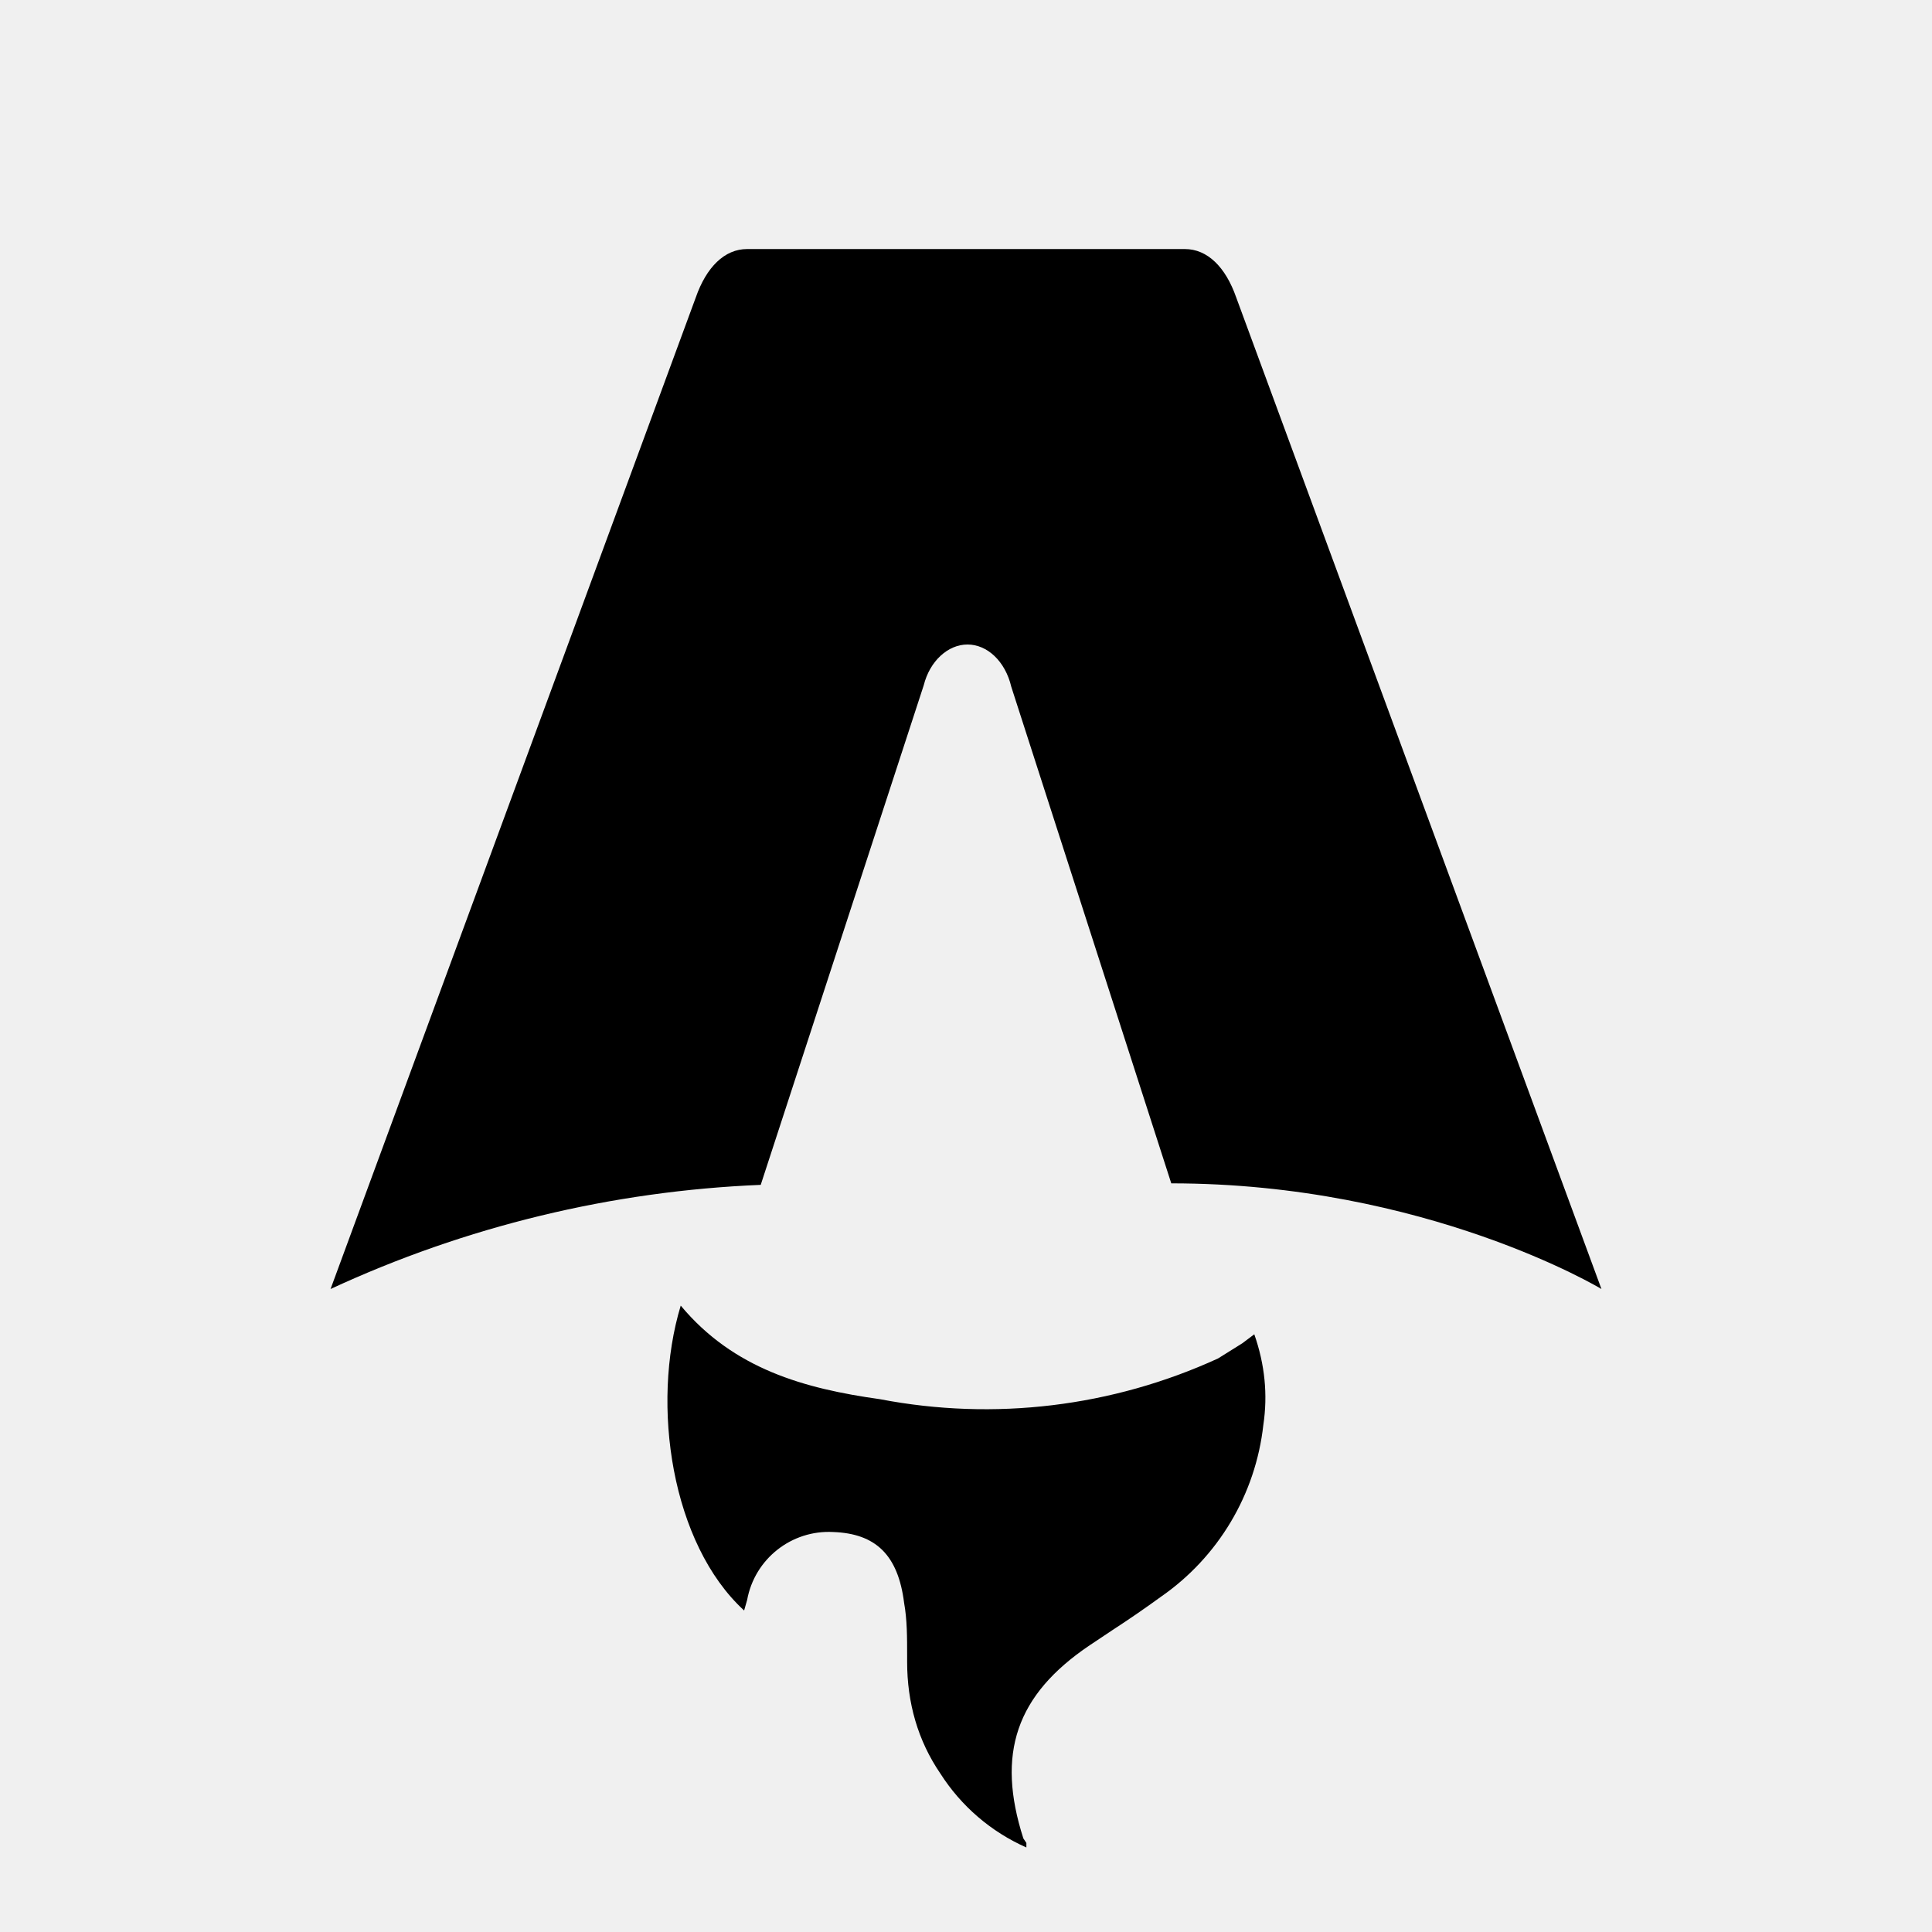
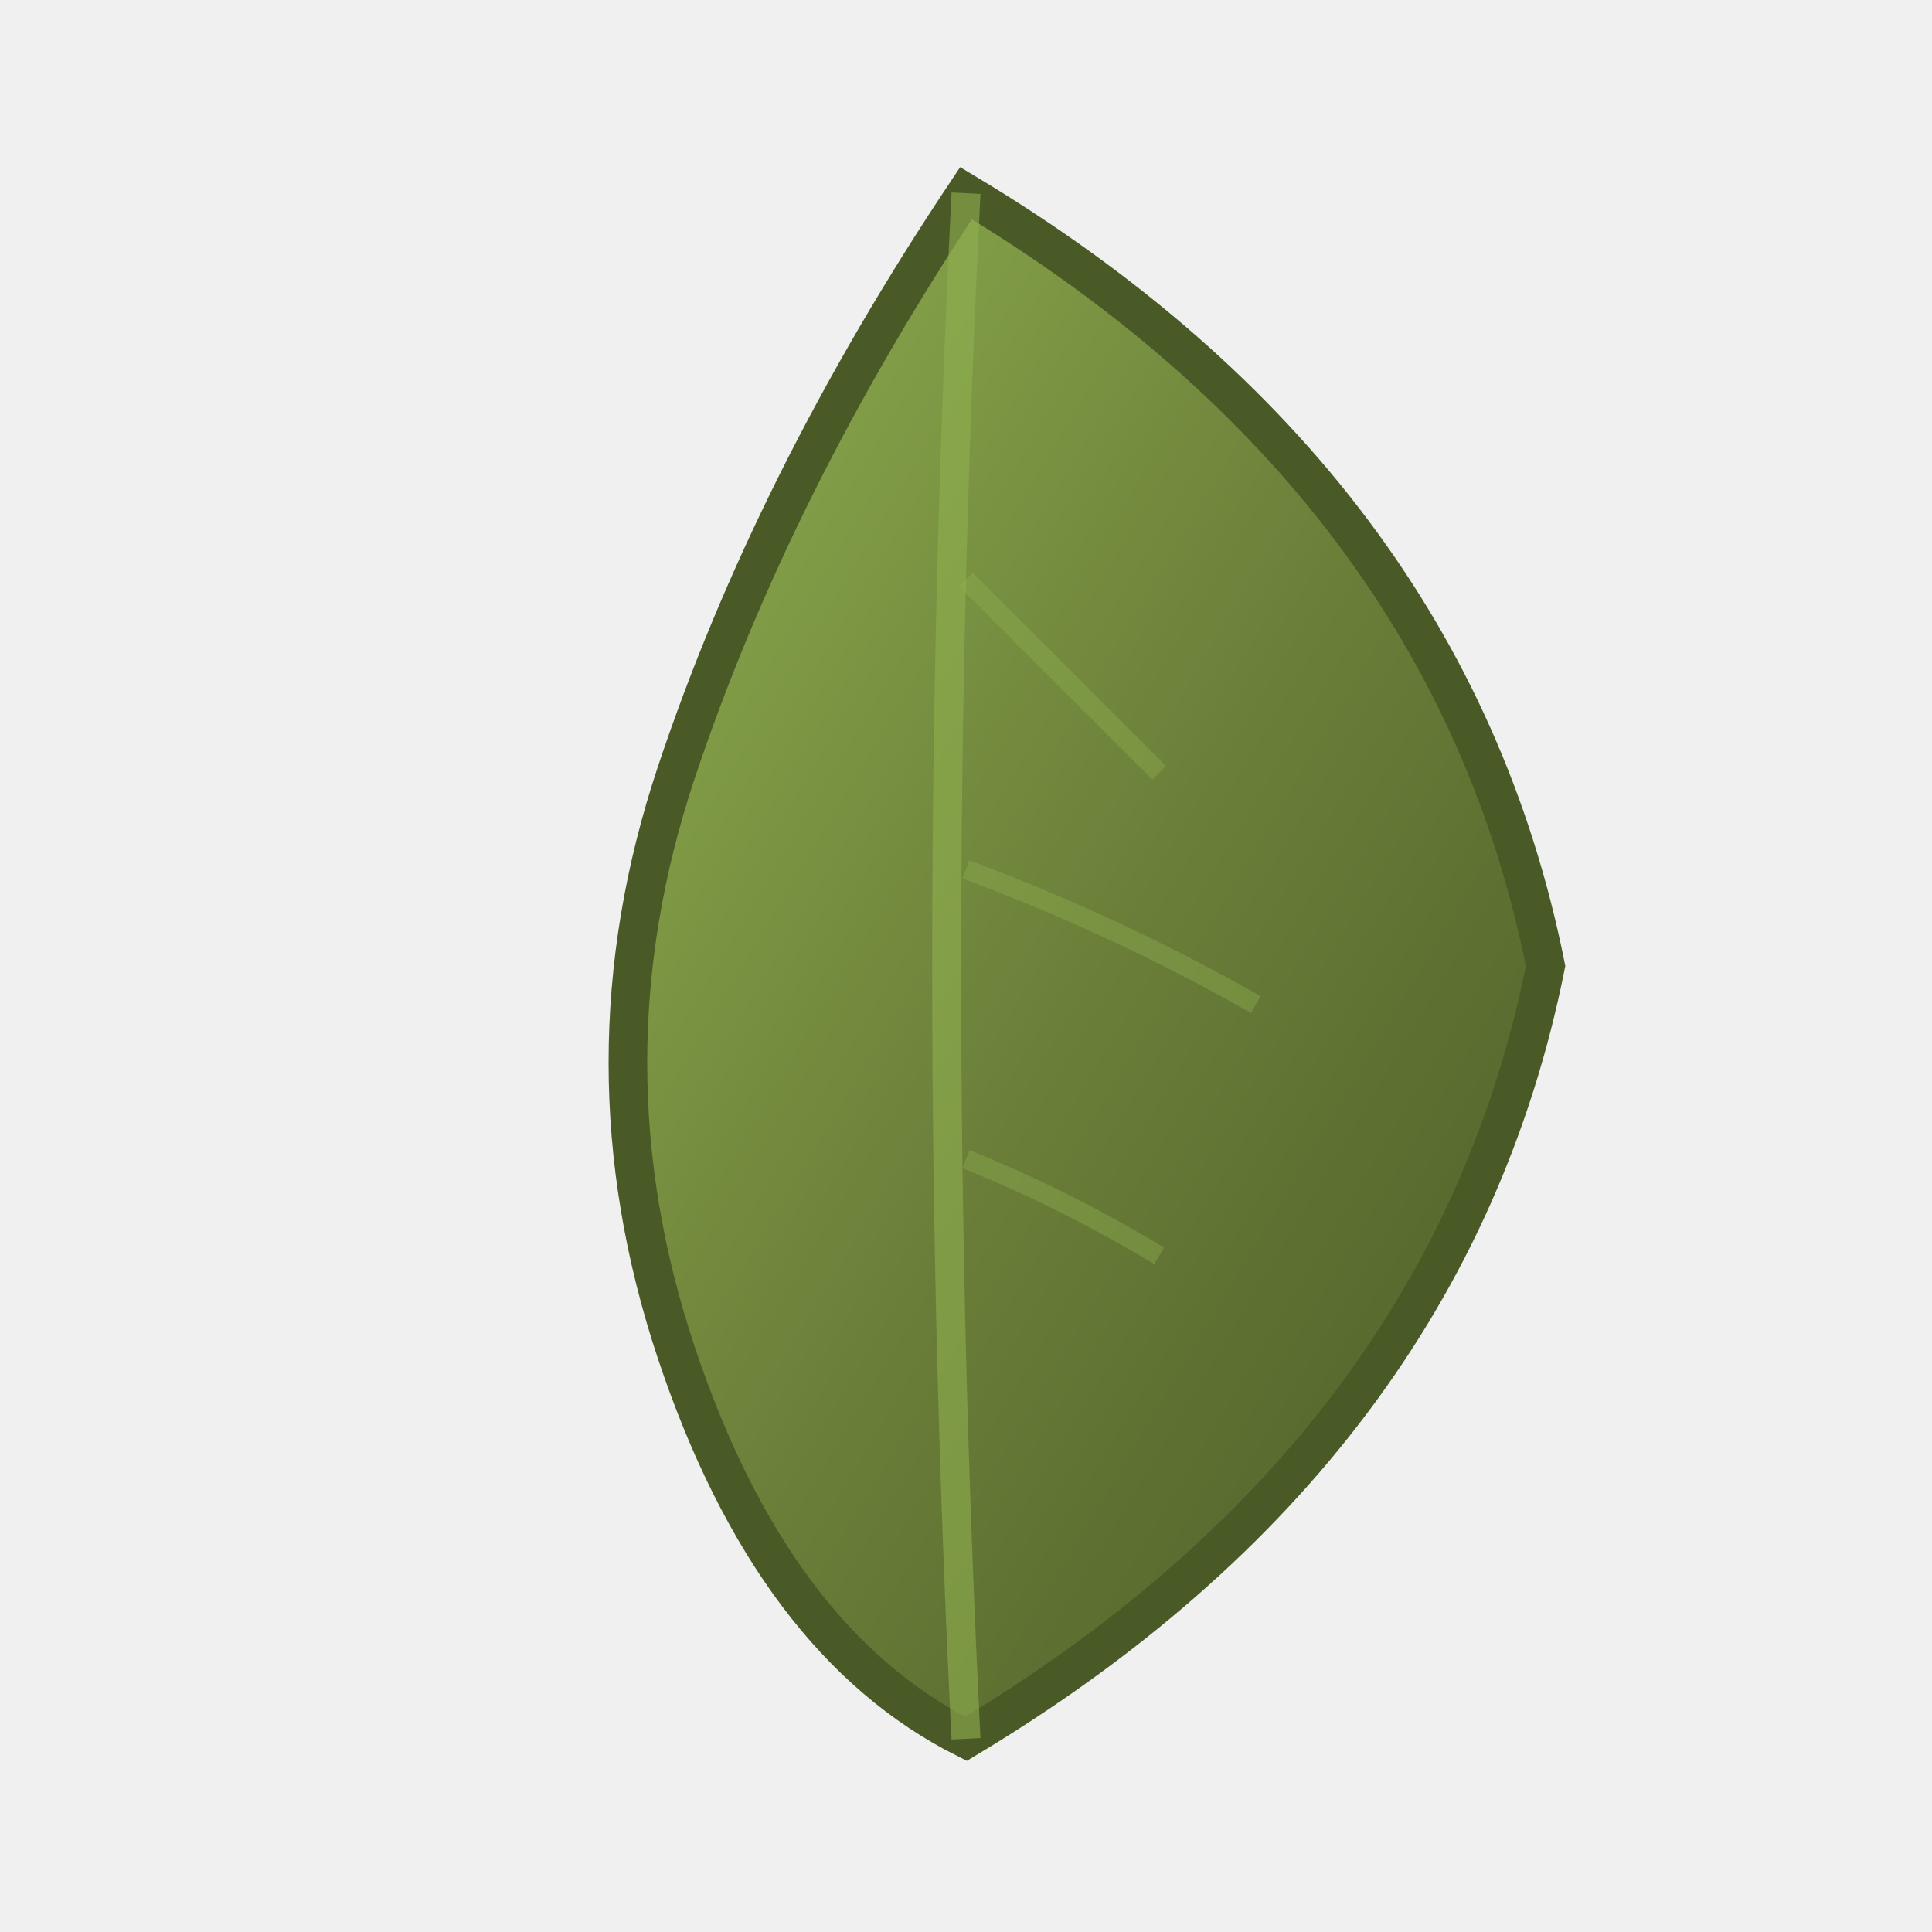
- <svg xmlns="http://www.w3.org/2000/svg" fill="none" viewBox="0 0 128 128">
-   <path d="M50.4 78.5a75.1 75.1 0 0 0-28.5 6.9l24.2-65.7c.7-2 1.9-3.2 3.4-3.2h29c1.5 0 2.7 1.2 3.4 3.2l24.2 65.7s-11.6-7-28.5-7L67 45.5c-.4-1.7-1.6-2.8-2.9-2.8-1.3 0-2.5 1.1-2.9 2.7L50.4 78.5Zm-1.1 28.2Zm-4.2-20.2c-2 6.6-.6 15.8 4.2 20.2a17.5 17.5 0 0 1 .2-.7 5.5 5.5 0 0 1 5.7-4.5c2.8.1 4.3 1.5 4.7 4.7.2 1.1.2 2.3.2 3.5v.4c0 2.7.7 5.2 2.2 7.4a13 13 0 0 0 5.7 4.9v-.3l-.2-.3c-1.8-5.6-.5-9.5 4.4-12.8l1.5-1a73 73 0 0 0 3.2-2.2 16 16 0 0 0 6.8-11.4c.3-2 .1-4-.6-6l-.8.6-1.6 1a37 37 0 0 1-22.4 2.7c-5-.7-9.7-2-13.2-6.2Z" />
-   <style>
-         path { fill: #000; }
-         @media (prefers-color-scheme: dark) {
-             path { fill: #FFF; }
-         }
-     </style>
+ <svg xmlns="http://www.w3.org/2000/svg" viewBox="0 0 100 100">
+   <defs>
+     <linearGradient id="leafGradient" x1="0%" y1="0%" x2="100%" y2="100%">
+       <stop offset="0%" style="stop-color:#8FAF4F;stop-opacity:1" />
+       <stop offset="50%" style="stop-color:#6B7F39;stop-opacity:1" />
+       <stop offset="100%" style="stop-color:#4A5A26;stop-opacity:1" />
+     </linearGradient>
+   </defs>
+   <path d="M 50 10 Q 75 25, 80 50 Q 75 75, 50 90 Q 40 85, 35 70 Q 30 55, 35 40 Q 40 25, 50 10 Z" fill="url(#leafGradient)" stroke="#4A5A26" stroke-width="2" />
+   <path d="M 50 10 Q 48 50, 50 90" fill="none" stroke="#8FAF4F" stroke-width="1.5" opacity="0.6" />
+   <path d="M 50 30 Q 55 35, 60 40" fill="none" stroke="#8FAF4F" stroke-width="1" opacity="0.4" />
+   <path d="M 50 45 Q 58 48, 65 52" fill="none" stroke="#8FAF4F" stroke-width="1" opacity="0.4" />
+   <path d="M 50 60 Q 55 62, 60 65" fill="none" stroke="#8FAF4F" stroke-width="1" opacity="0.4" />
</svg>
